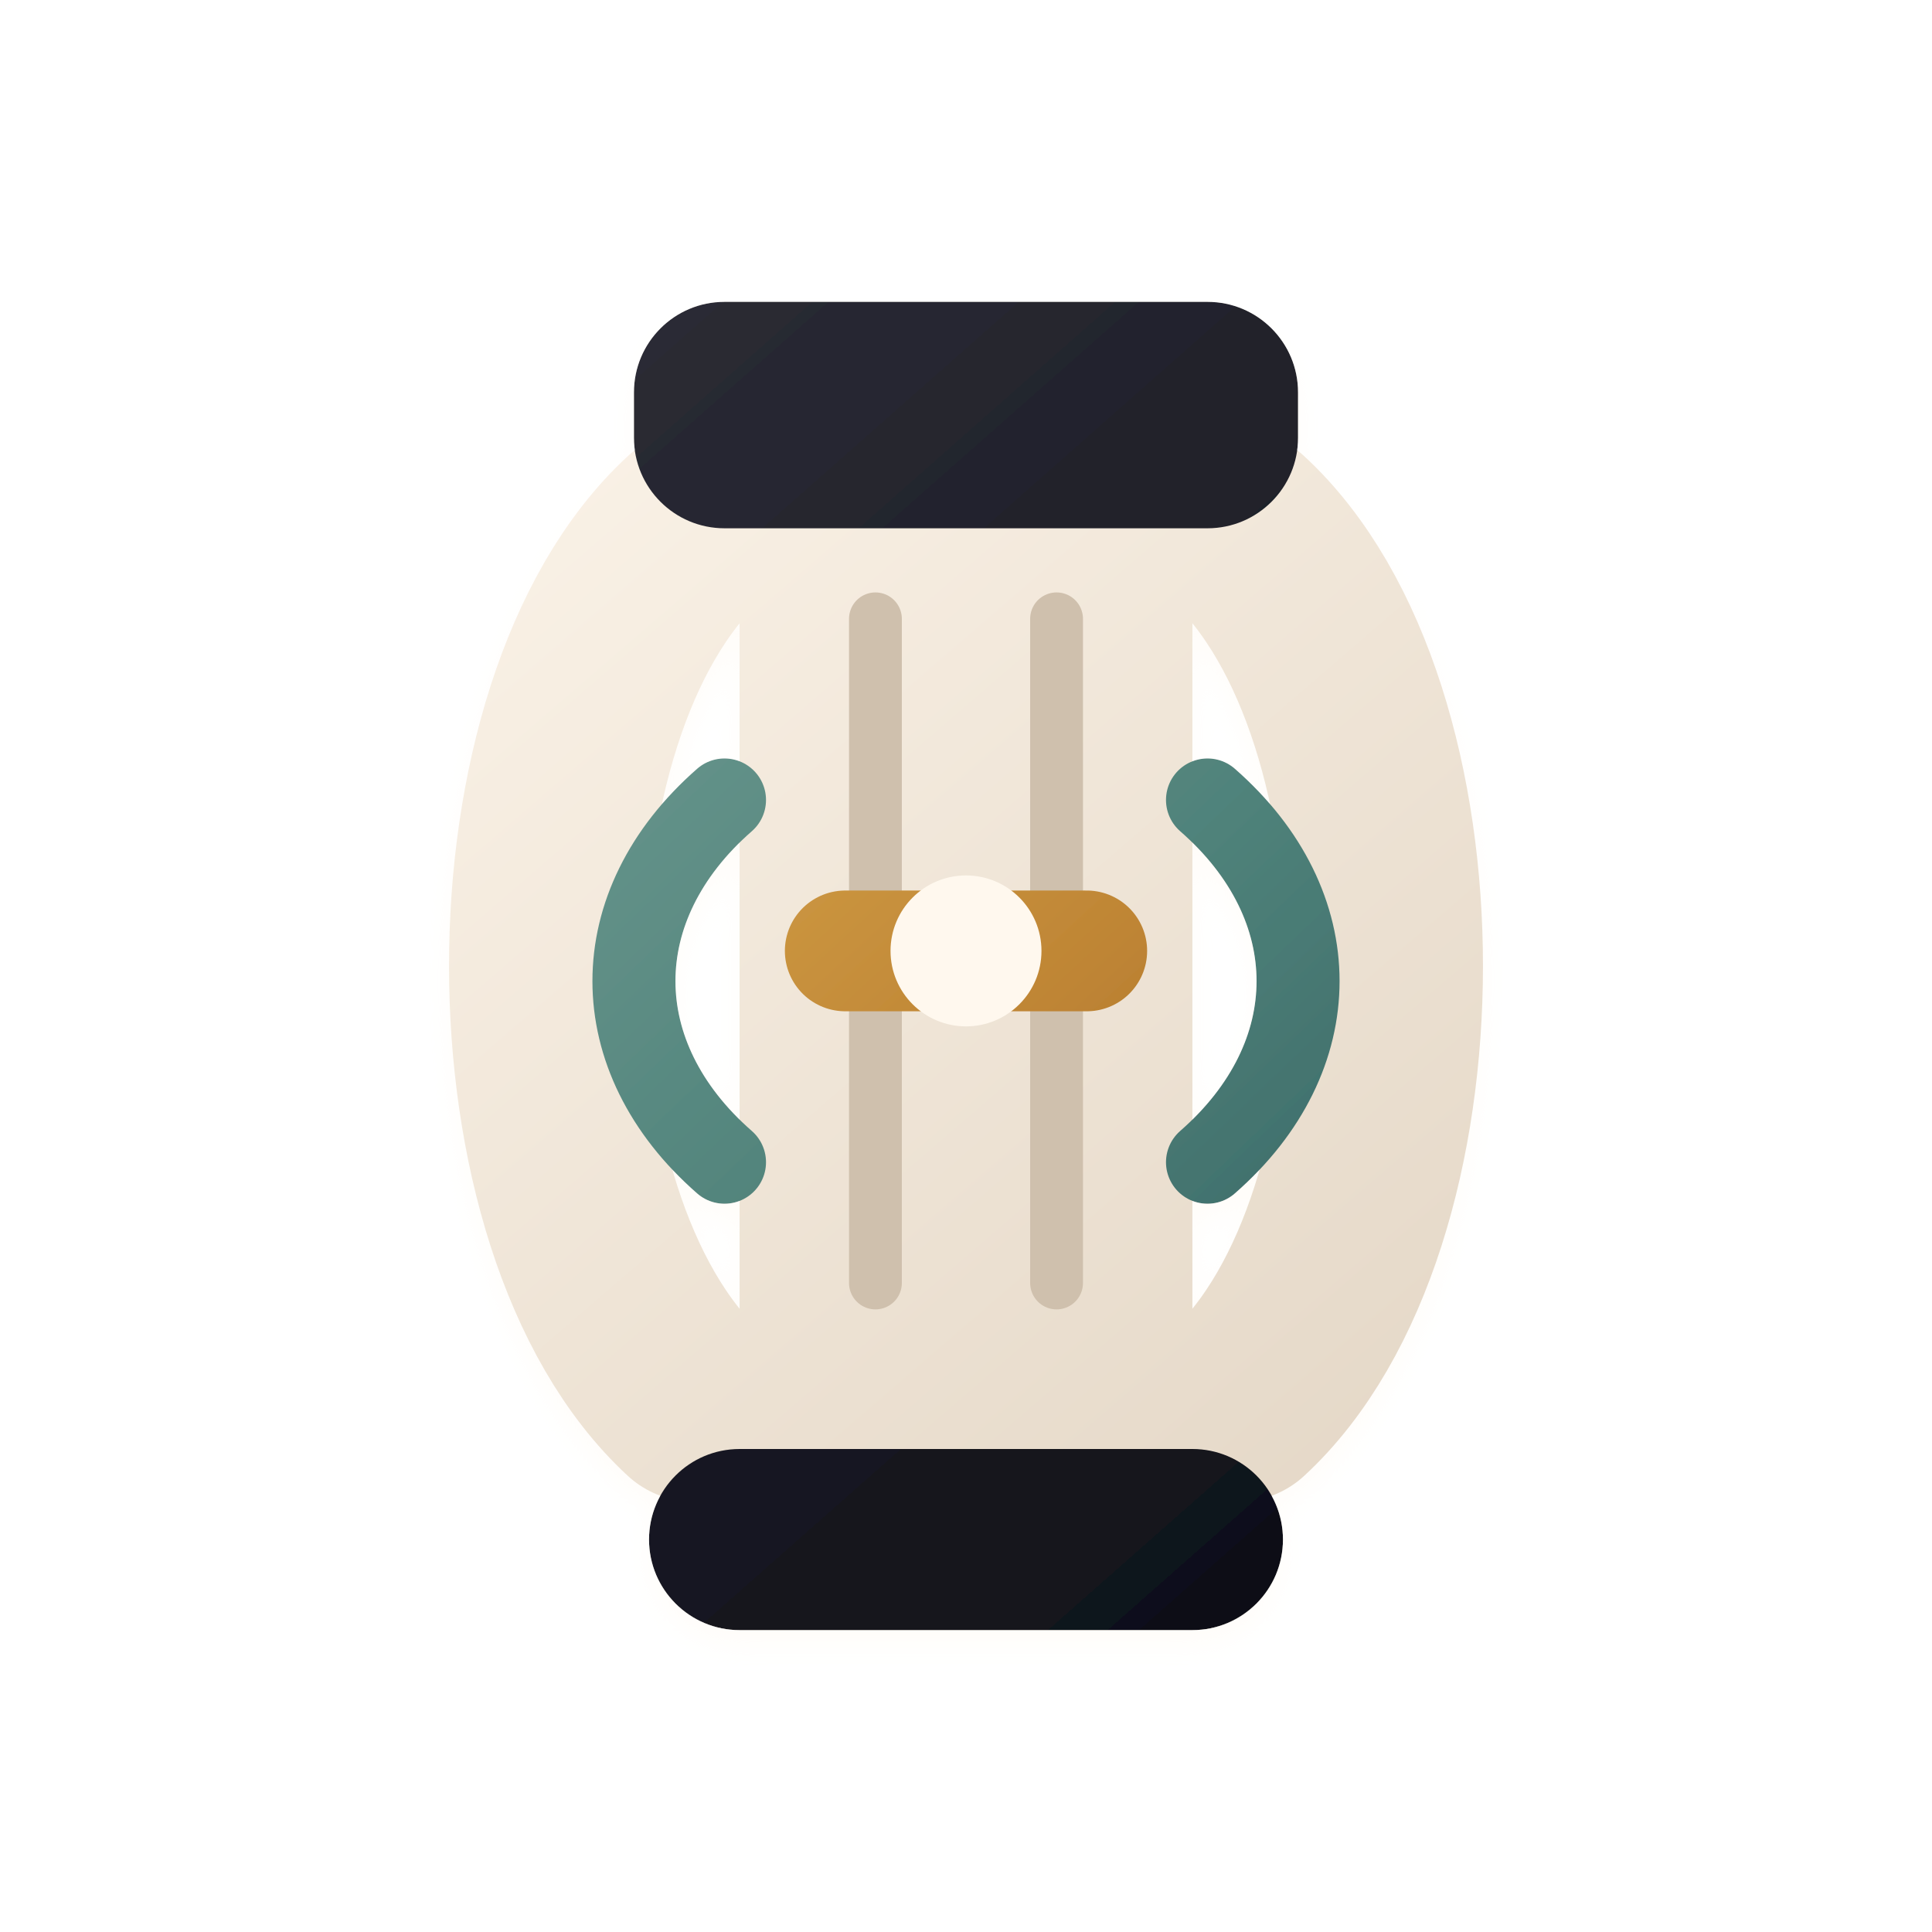
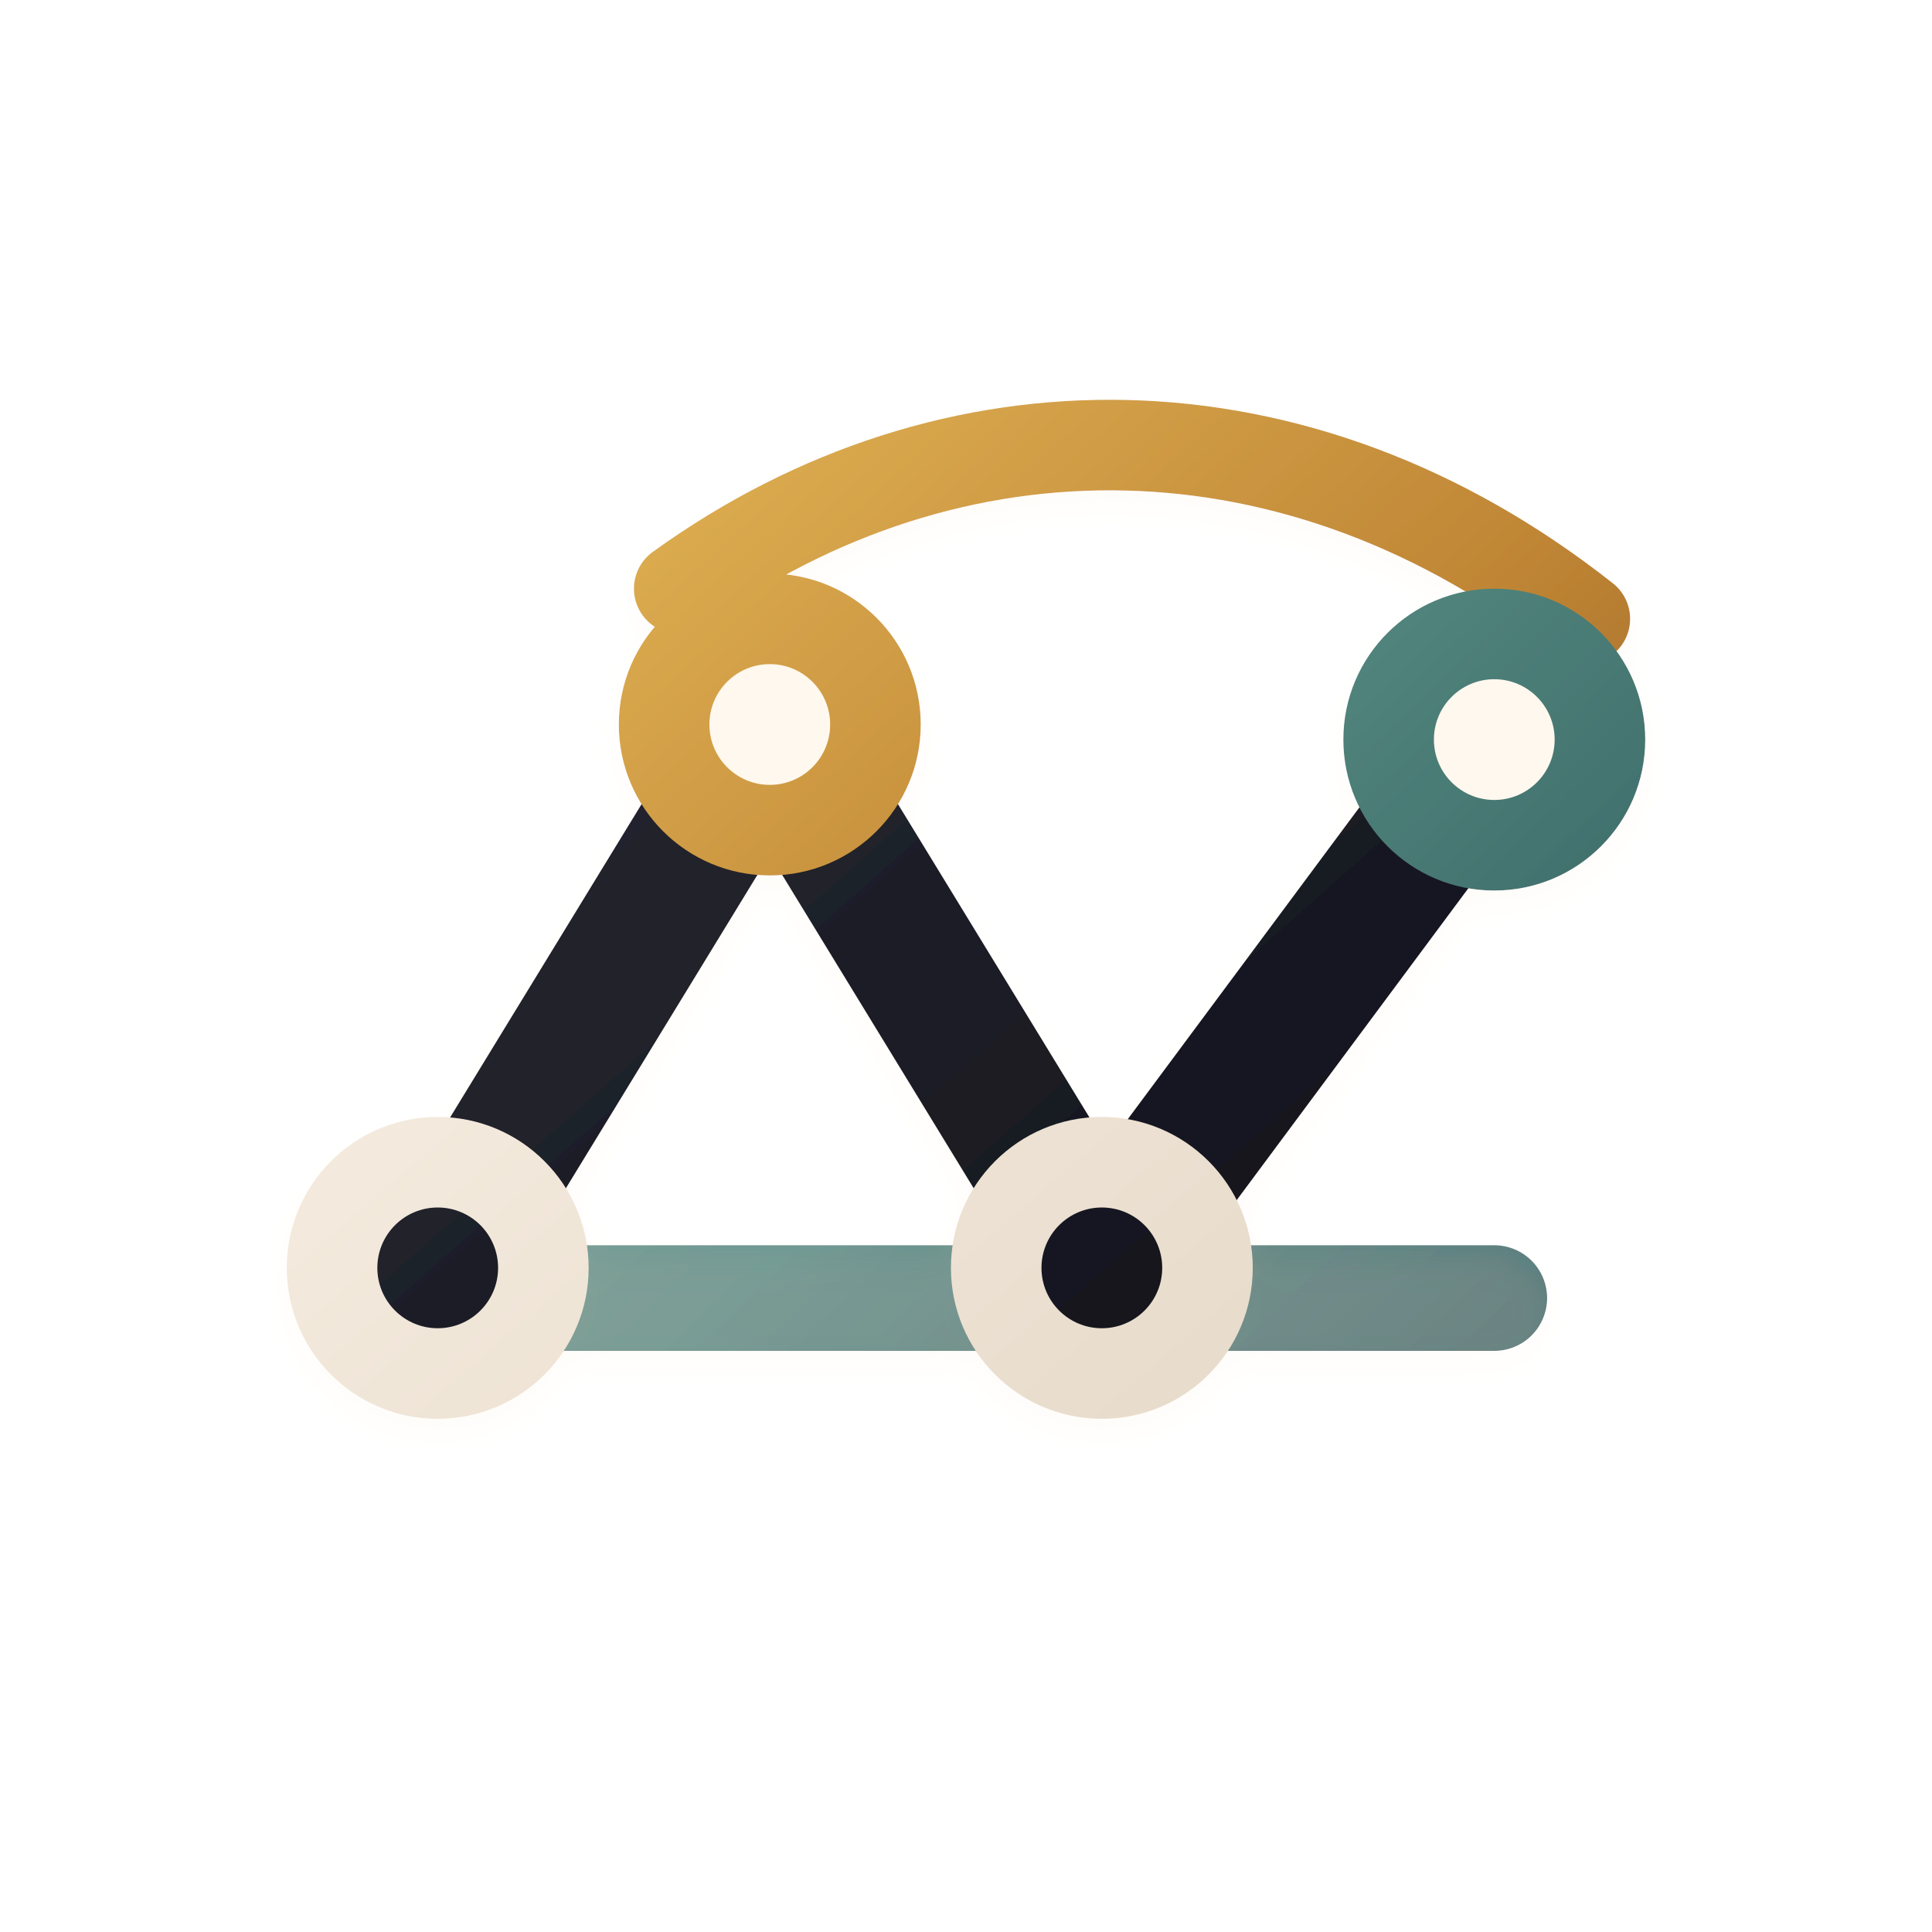
<svg xmlns="http://www.w3.org/2000/svg" viewBox="0 0 128 128" role="img" aria-label="Sarrus icon">
  <defs>
    <filter id="depth" x="-45%" y="-45%" width="190%" height="190%">
      <feDropShadow dx="0" dy="8" stdDeviation="5" flood-color="#221a16" flood-opacity=".20" />
      <feDropShadow dx="0" dy="1" stdDeviation="1" flood-color="#fff8ef" flood-opacity=".36" />
    </filter>
    <linearGradient id="paper" x1="20" y1="14" x2="108" y2="116" gradientUnits="userSpaceOnUse">
      <stop stop-color="#fff8ee" />
      <stop offset="1" stop-color="#dfd1bf" />
    </linearGradient>
    <linearGradient id="ink" x1="18" y1="14" x2="108" y2="116" gradientUnits="userSpaceOnUse">
      <stop stop-color="#31313b" />
      <stop offset="1" stop-color="#080911" />
    </linearGradient>
    <linearGradient id="coral" x1="18" y1="16" x2="110" y2="114" gradientUnits="userSpaceOnUse">
      <stop stop-color="#eda891" />
      <stop offset=".55" stop-color="#ce735b" />
      <stop offset="1" stop-color="#884a3c" />
    </linearGradient>
    <linearGradient id="rose" x1="18" y1="16" x2="108" y2="116" gradientUnits="userSpaceOnUse">
      <stop stop-color="#e4a4ad" />
      <stop offset=".55" stop-color="#ba6c84" />
      <stop offset="1" stop-color="#6f425b" />
    </linearGradient>
    <linearGradient id="teal" x1="16" y1="16" x2="108" y2="112" gradientUnits="userSpaceOnUse">
      <stop stop-color="#83aaa0" />
      <stop offset=".55" stop-color="#4f827a" />
      <stop offset="1" stop-color="#244d52" />
    </linearGradient>
    <linearGradient id="blue" x1="18" y1="16" x2="108" y2="112" gradientUnits="userSpaceOnUse">
-       <stop stop-color="#7891b7" />
-       <stop offset=".56" stop-color="#496c9a" />
-       <stop offset="1" stop-color="#1e2d55" />
+       <stop stop-color="#7fa2d4" />
+       <stop offset=".52" stop-color="#456fa8" />
+       <stop offset="1" stop-color="#172d61" />
    </linearGradient>
    <linearGradient id="gold" x1="20" y1="16" x2="108" y2="112" gradientUnits="userSpaceOnUse">
      <stop stop-color="#f0c763" />
      <stop offset=".55" stop-color="#be8434" />
      <stop offset="1" stop-color="#6e421e" />
    </linearGradient>
  </defs>
  <g filter="url(#depth)">
-     <path d="M46 35c-13 12-13 46 0 58" fill="none" stroke="url(#paper)" stroke-width="13" stroke-linecap="round" />
-     <path d="M82 35c13 12 13 46 0 58" fill="none" stroke="url(#paper)" stroke-width="13" stroke-linecap="round" />
-     <rect x="49" y="27" width="30" height="75" rx="12" fill="url(#paper)" />
-     <rect x="42" y="20" width="44" height="15" rx="6" fill="url(#ink)" />
-     <rect x="43" y="96" width="42" height="12" rx="6" fill="url(#ink)" />
-     <path d="M58 41v44M70 41v44" stroke="#cfc0ad" stroke-width="3.5" stroke-linecap="round" />
-     <path d="M48 53c-8 7-8 17 0 24M80 53c8 7 8 17 0 24" fill="none" stroke="url(#teal)" stroke-width="5.5" stroke-linecap="round" />
-     <path d="M56 63h16" stroke="url(#gold)" stroke-width="8" stroke-linecap="round" />
-     <circle cx="64" cy="63" r="5" fill="#fff8ee" />
+     <path d="M29 84 51 48 73 84 99 49" fill="none" stroke="url(#ink)" stroke-width="9" stroke-linecap="round" stroke-linejoin="round" />
+     <path d="M30 86h69" stroke="url(#teal)" stroke-width="7" stroke-linecap="round" opacity=".82" />
+     <path d="M45 39c18-13 41-13 60 2" fill="none" stroke="url(#gold)" stroke-width="6" stroke-linecap="round" />
+     <circle cx="29" cy="84" r="10" fill="url(#paper)" />
+     <circle cx="51" cy="48" r="10" fill="url(#gold)" />
+     <circle cx="73" cy="84" r="10" fill="url(#paper)" />
+     <circle cx="99" cy="49" r="10" fill="url(#teal)" />
+     <circle cx="29" cy="84" r="4" fill="url(#ink)" />
+     <circle cx="51" cy="48" r="4" fill="#fff8ee" />
+     <circle cx="73" cy="84" r="4" fill="url(#ink)" />
+     <circle cx="99" cy="49" r="4" fill="#fff8ee" />
  </g>
</svg>
